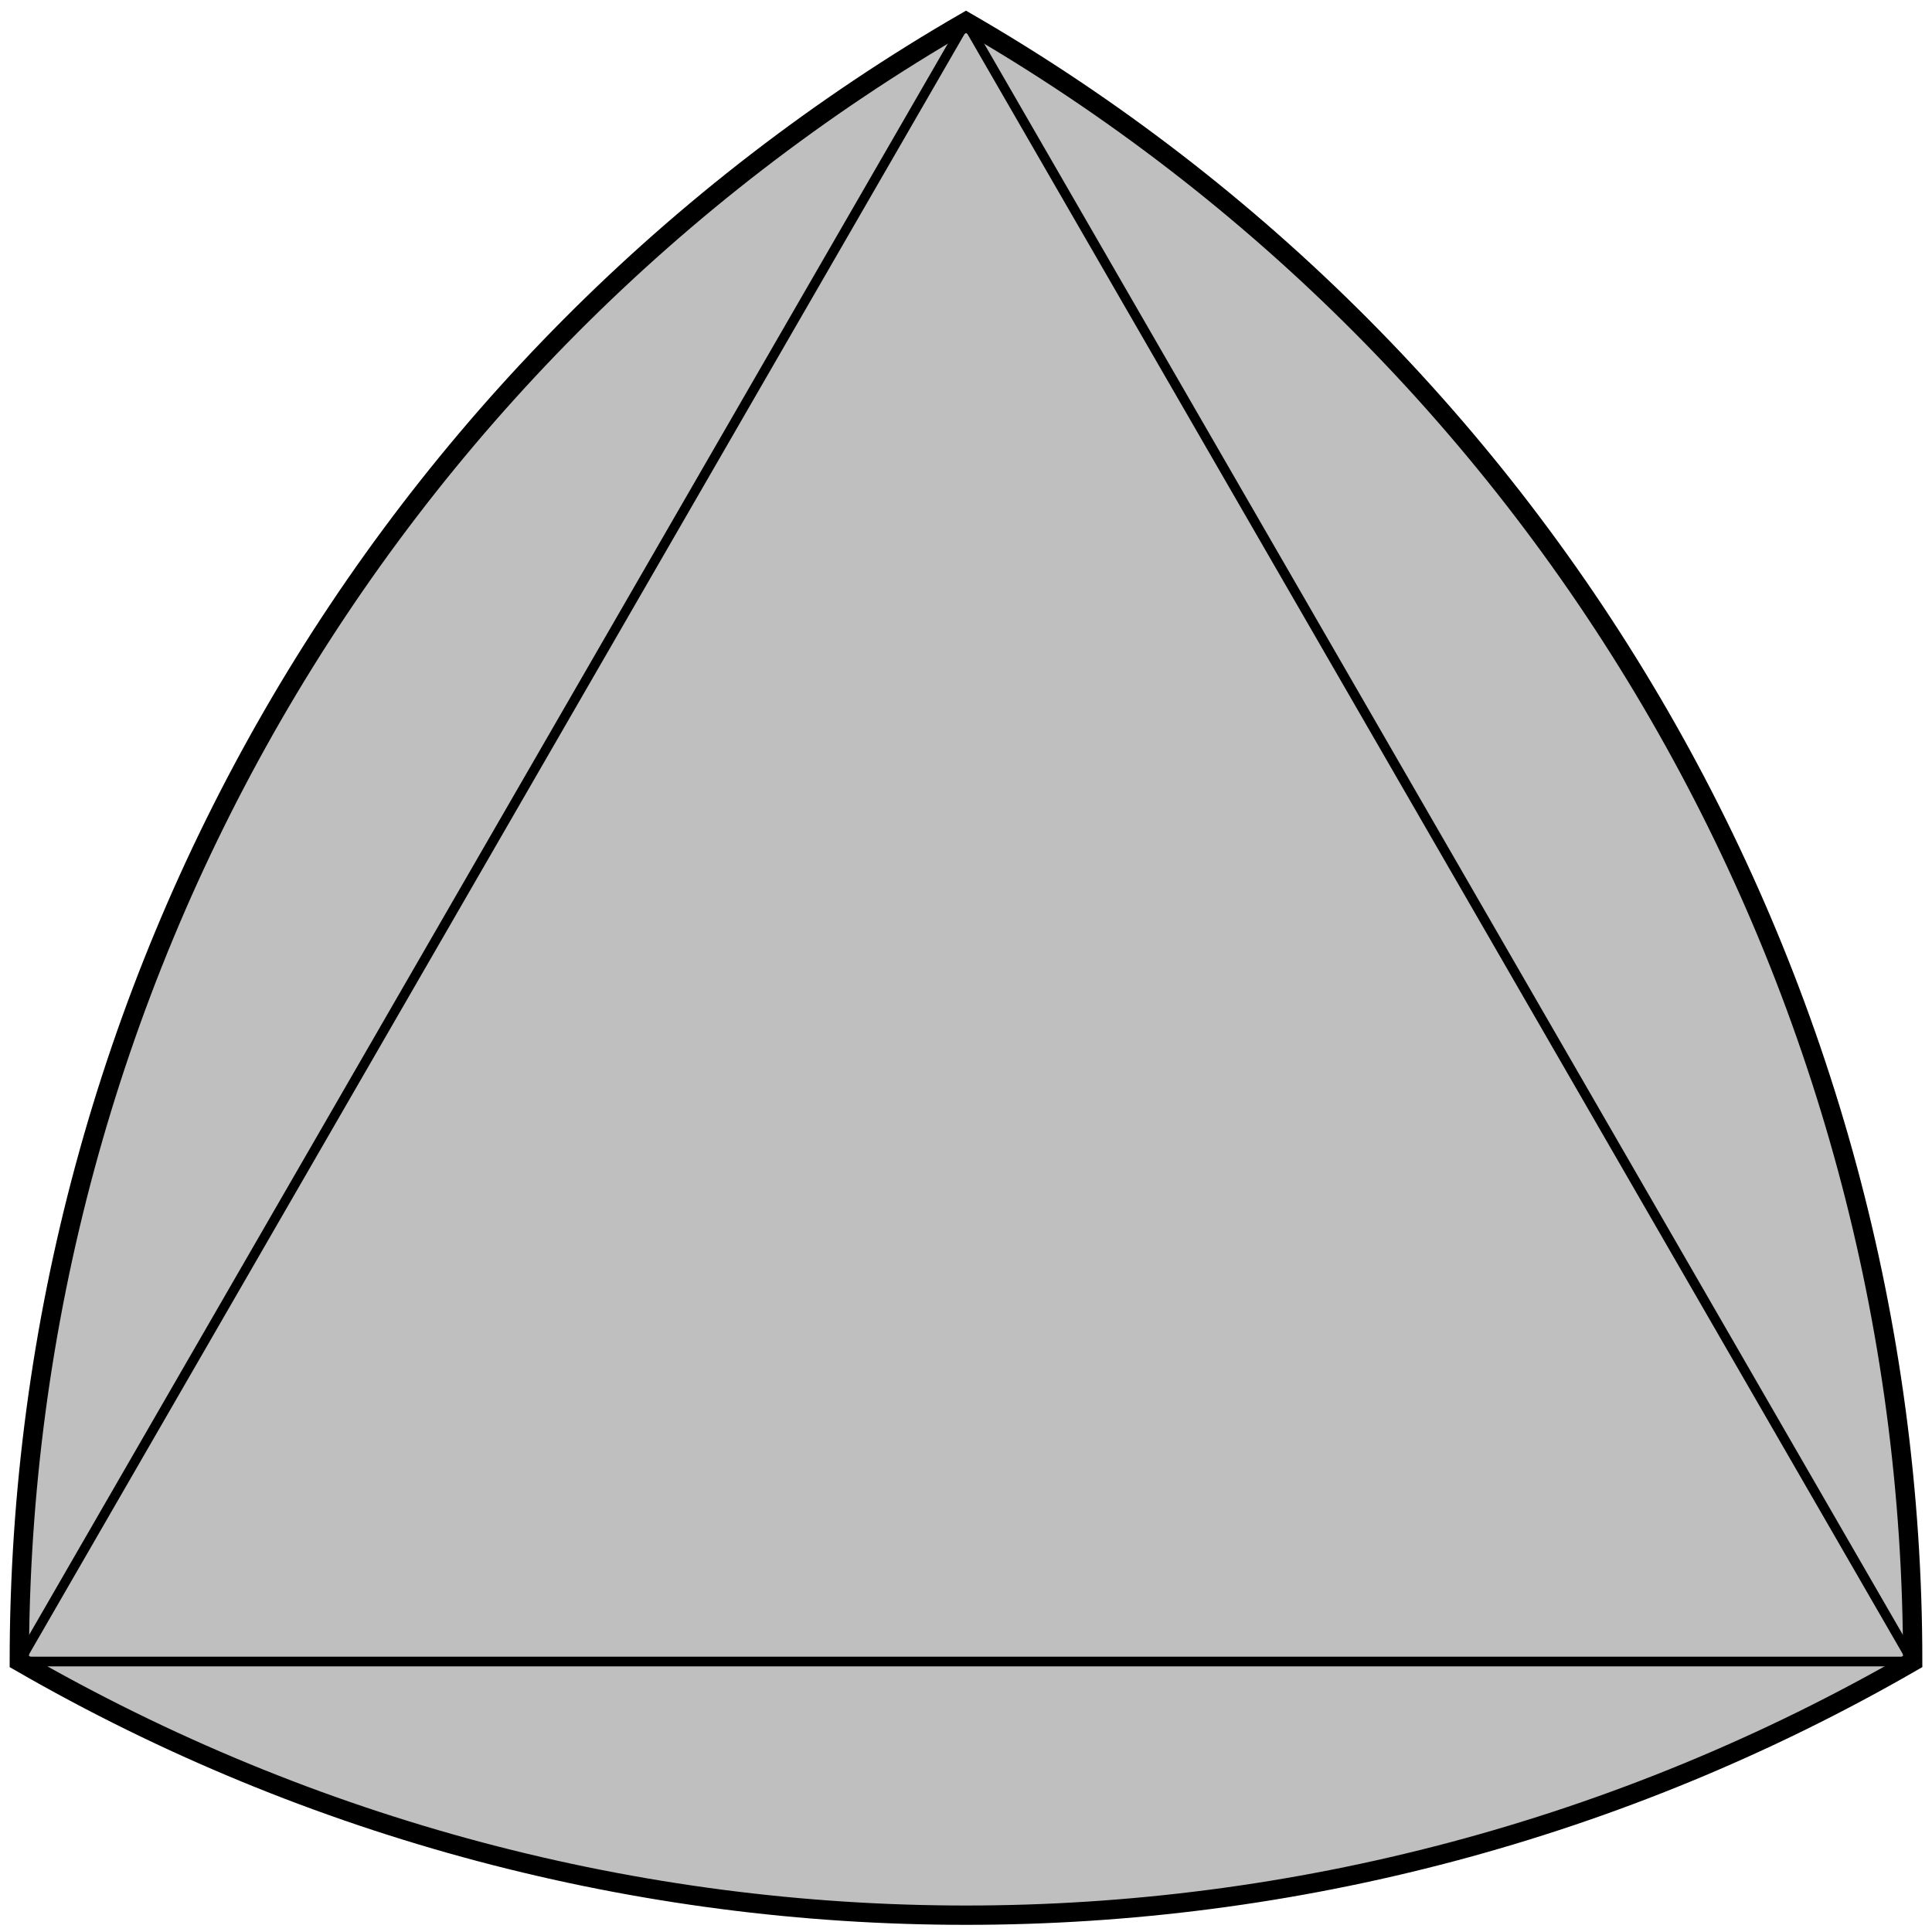
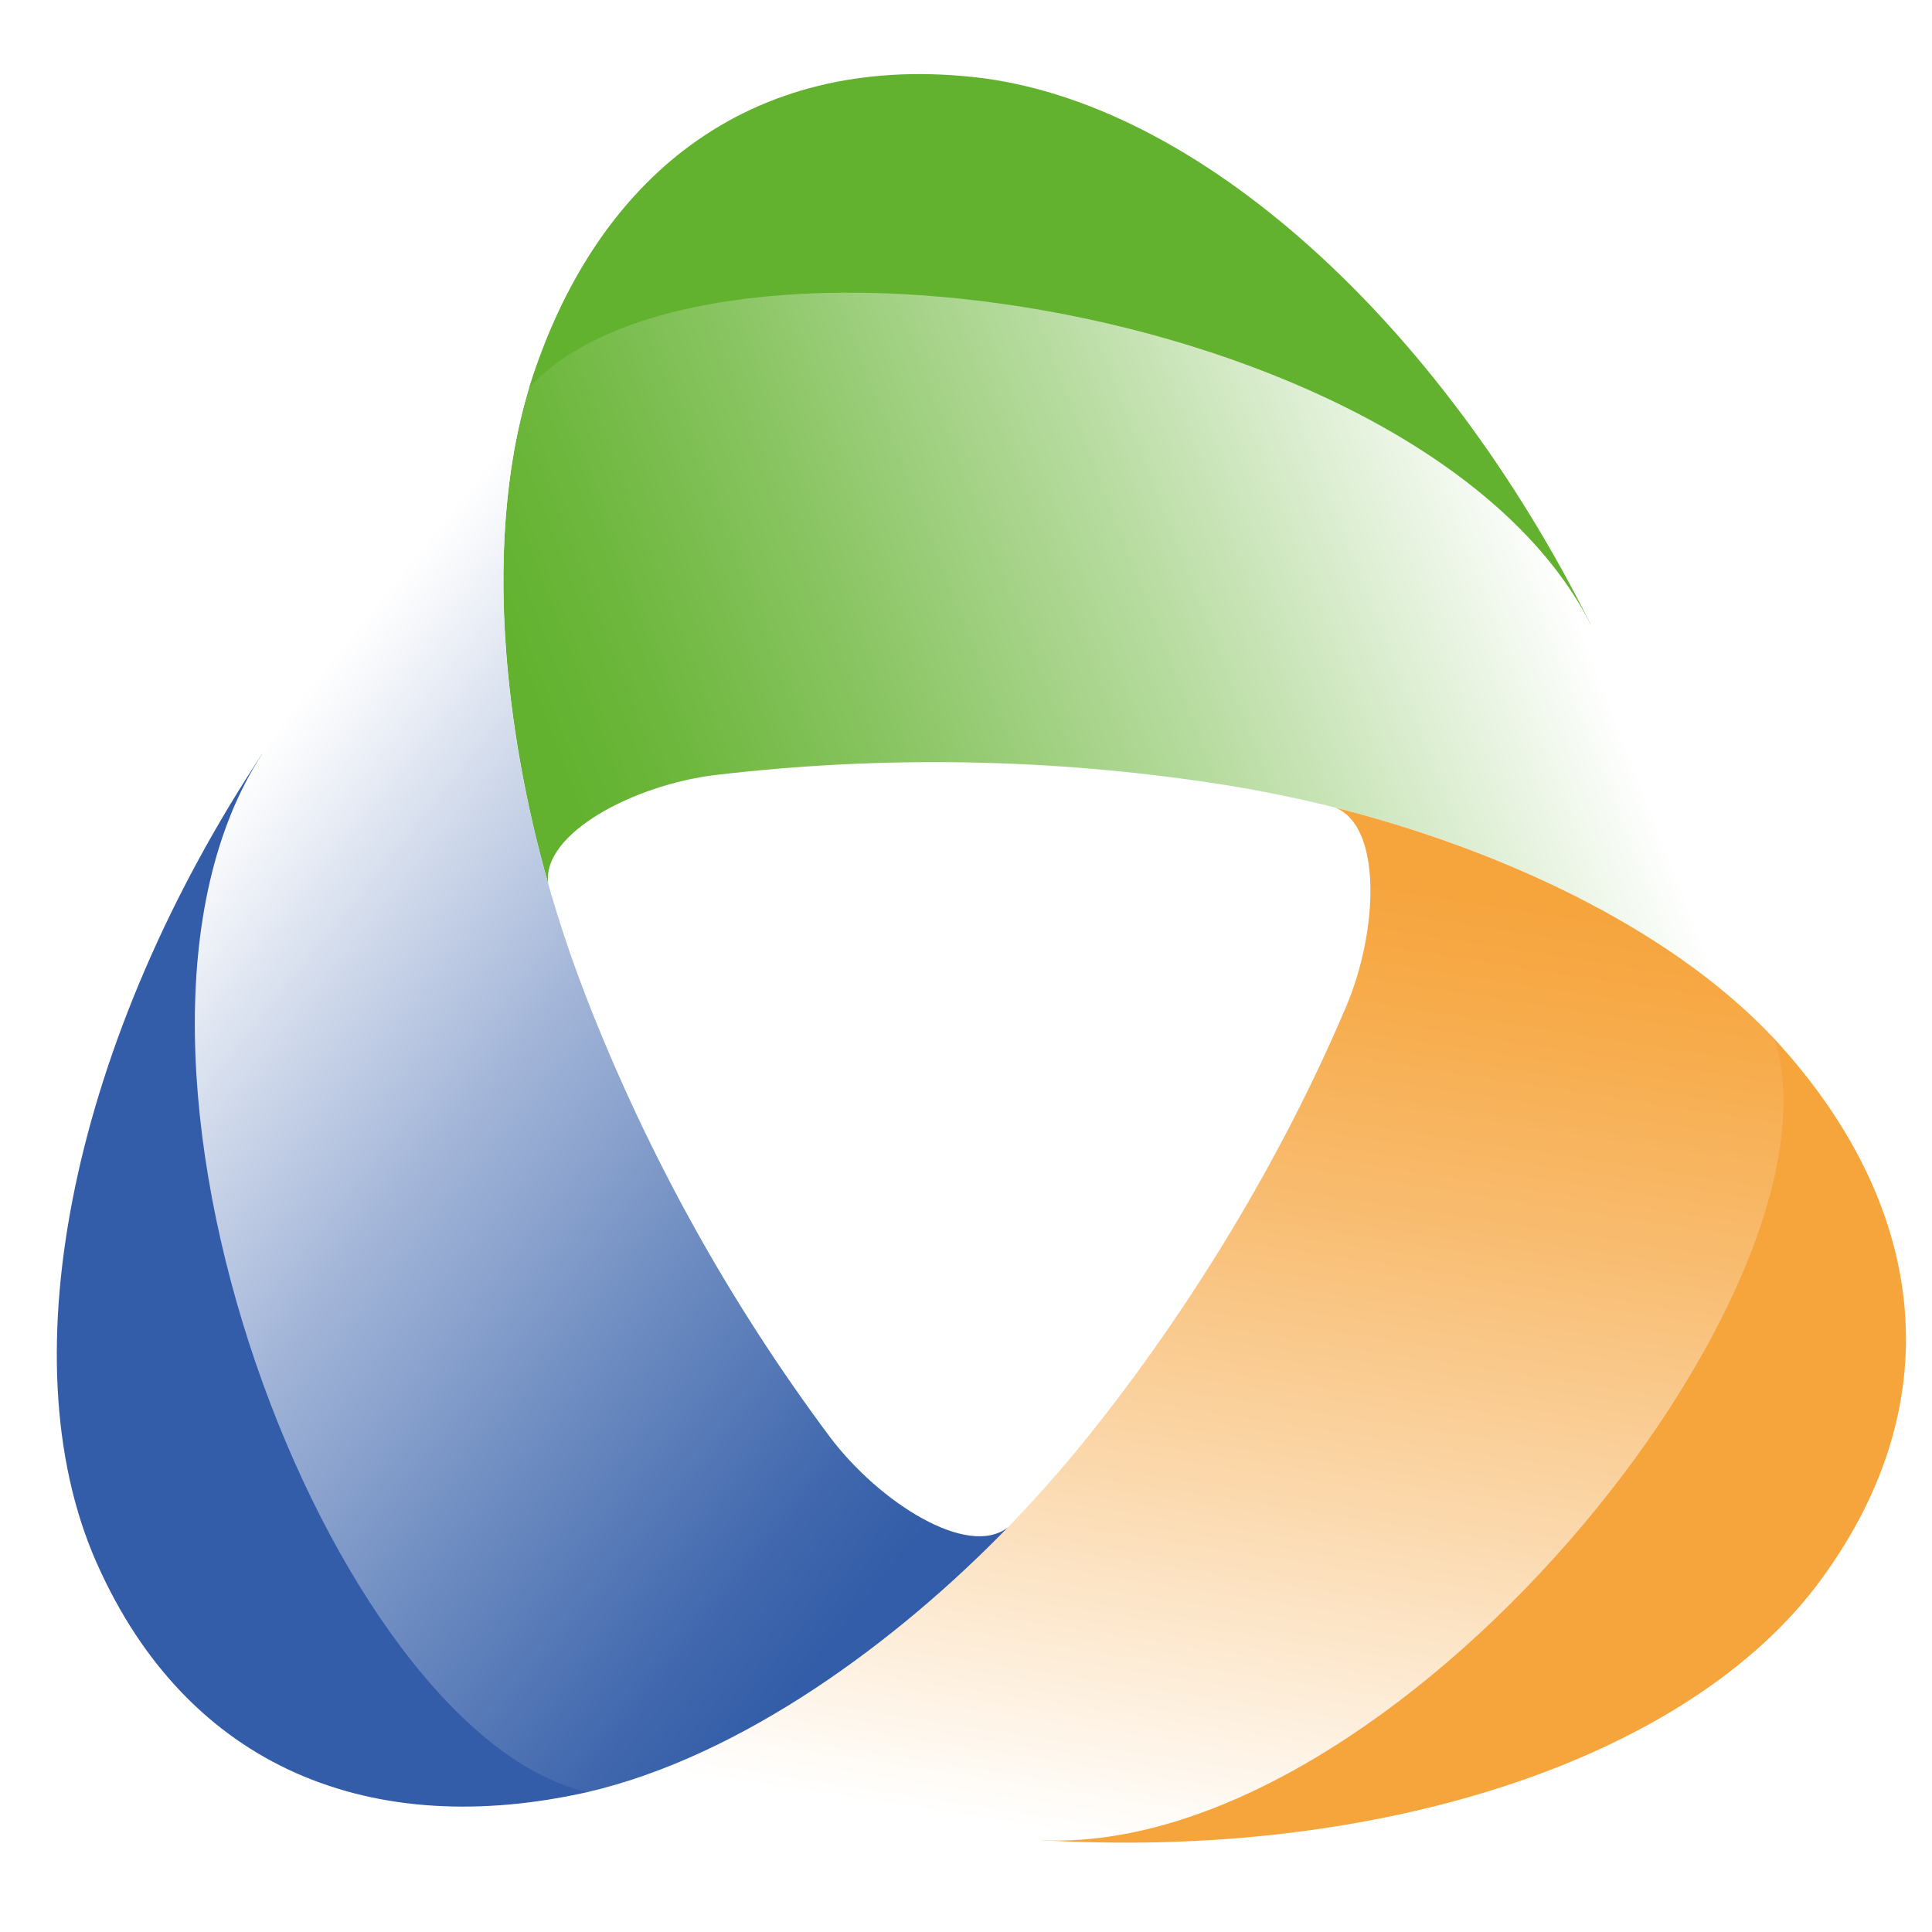
- <svg xmlns="http://www.w3.org/2000/svg" width="200" height="200" version="1">
-   <g stroke="#000" stroke-width="2">
-     <path fill="#bfbfbf" d="M2 172a196 196 0 0 0 196 0A196 196 0 0 0 100 2.259 196 196 0 0 0 2 172z" />
-     <path fill="none" stroke-linejoin="bevel" stroke-width="1" d="M2 172h196L100 2.259z" />
+ <svg xmlns="http://www.w3.org/2000/svg" viewBox="0 0 512 512">
+   <defs>
+     <style>.cls-1{fill:#62b22f;}.cls-2{fill:url(#linear-gradient);}.cls-3{fill:#f6a43c;}.cls-4{fill:url(#linear-gradient-2);}.cls-5{fill:#335da8;}.cls-6{fill:url(#linear-gradient-3);}.cls-7{fill:none;}</style>
+     <linearGradient id="linear-gradient" x1="-5309.82" y1="7784.88" x2="-5345.26" y2="8048.66" gradientTransform="translate(-9217.17 -656.37) rotate(-118.83)" gradientUnits="userSpaceOnUse">
+       <stop offset="0" stop-color="#62b22f" />
+       <stop offset="0.11" stop-color="#6db73d" />
+       <stop offset="0.32" stop-color="#8ac563" />
+       <stop offset="0.61" stop-color="#b8dca1" />
+       <stop offset="0.96" stop-color="#f7fbf5" />
+       <stop offset="1" stop-color="#fff" />
+     </linearGradient>
+     <linearGradient id="linear-gradient-2" x1="338.99" y1="223.76" x2="303.56" y2="487.52" gradientTransform="translate(4.77 -4.92) rotate(1.17)" gradientUnits="userSpaceOnUse">
+       <stop offset="0" stop-color="#f6a43c" />
+       <stop offset="0.12" stop-color="#f7ab4a" />
+       <stop offset="0.34" stop-color="#f8bc70" />
+       <stop offset="0.64" stop-color="#fbd9ae" />
+       <stop offset="1" stop-color="#fff" />
+     </linearGradient>
+     <linearGradient id="linear-gradient-3" x1="-9036.54" y1="-789.09" x2="-9071.97" y2="-525.34" gradientTransform="matrix(-0.52, 0.86, -0.86, -0.52, -5087.28, 7710.36)" gradientUnits="userSpaceOnUse">
+       <stop offset="0" stop-color="#335da8" />
+       <stop offset="0.11" stop-color="#4168ae" />
+       <stop offset="0.32" stop-color="#6787be" />
+       <stop offset="0.62" stop-color="#a5b7d9" />
+       <stop offset="0.97" stop-color="#f9fafc" />
+       <stop offset="1" stop-color="#fff" />
+     </linearGradient>
+   </defs>
+   <g id="Layer_2" data-name="Layer 2">
+     <g id="Layer_1-2" data-name="Layer 1">
+       <g id="Trinity">
+         <g id="Business">
+           <path class="cls-1" d="M190.82,149.47s-32.63-29.1-50.59-46.76c17.34-55.57,58-88.64,117.64-82.3S381.78,85.65,421.62,165.62C377.88,155.36,190.82,149.47,190.82,149.47Z" />
+           <path class="cls-2" d="M140.23,102.71C128,143,133.78,193.77,145.28,234.2,143.49,220.88,168,208,189.56,205.39a494.38,494.38,0,0,1,133.06,2.31c61.53,9.5,117.28,35.21,147.69,67.7L421.62,165.62C378.84,81.28,187.28,51.6,140.23,102.71Z" />
+         </g>
+         <g id="Aethetics">
+           <path class="cls-3" d="M404.53,295.84S446,282.13,470.31,275.4c39.45,42.81,47.75,94.6,12.45,143s-118.45,74.69-207.62,69.21C305.89,454.9,404.53,295.84,404.53,295.84Z" />
+           <path class="cls-4" d="M470.31,275.4c-28.76-30.73-75.63-51.1-116.4-61.36,12.44,5.11,11.3,32.75,2.82,52.75C339.68,307,315.41,347,288.2,380.87c-39,48.54-89.14,84-132.49,94.05l119.43,12.73C369.56,492.76,491.06,341.71,470.31,275.4Z" />
+         </g>
+         <g id="Technology">
+           <path class="cls-5" d="M170.91,407.73s-8.89,42.81-15.2,67.19C98.92,487.69,49.92,469,25.62,414.19S20.16,274.26,69.5,199.77C82.48,242.78,170.91,407.73,170.91,407.73Z" />
+           <path class="cls-6" d="M155.71,474.92c41-9.54,82.08-39.94,111.35-70.12-10.64,8.21-34-6.6-47.09-23.94a494.59,494.59,0,0,1-64.53-116.39c-22.54-58-28.15-119.18-15.21-161.76L69.5,199.77C17.85,279,87.92,459.73,155.71,474.92Z" />
+         </g>
+       </g>
+       <rect class="cls-7" width="512" height="512" />
+     </g>
  </g>
</svg>
